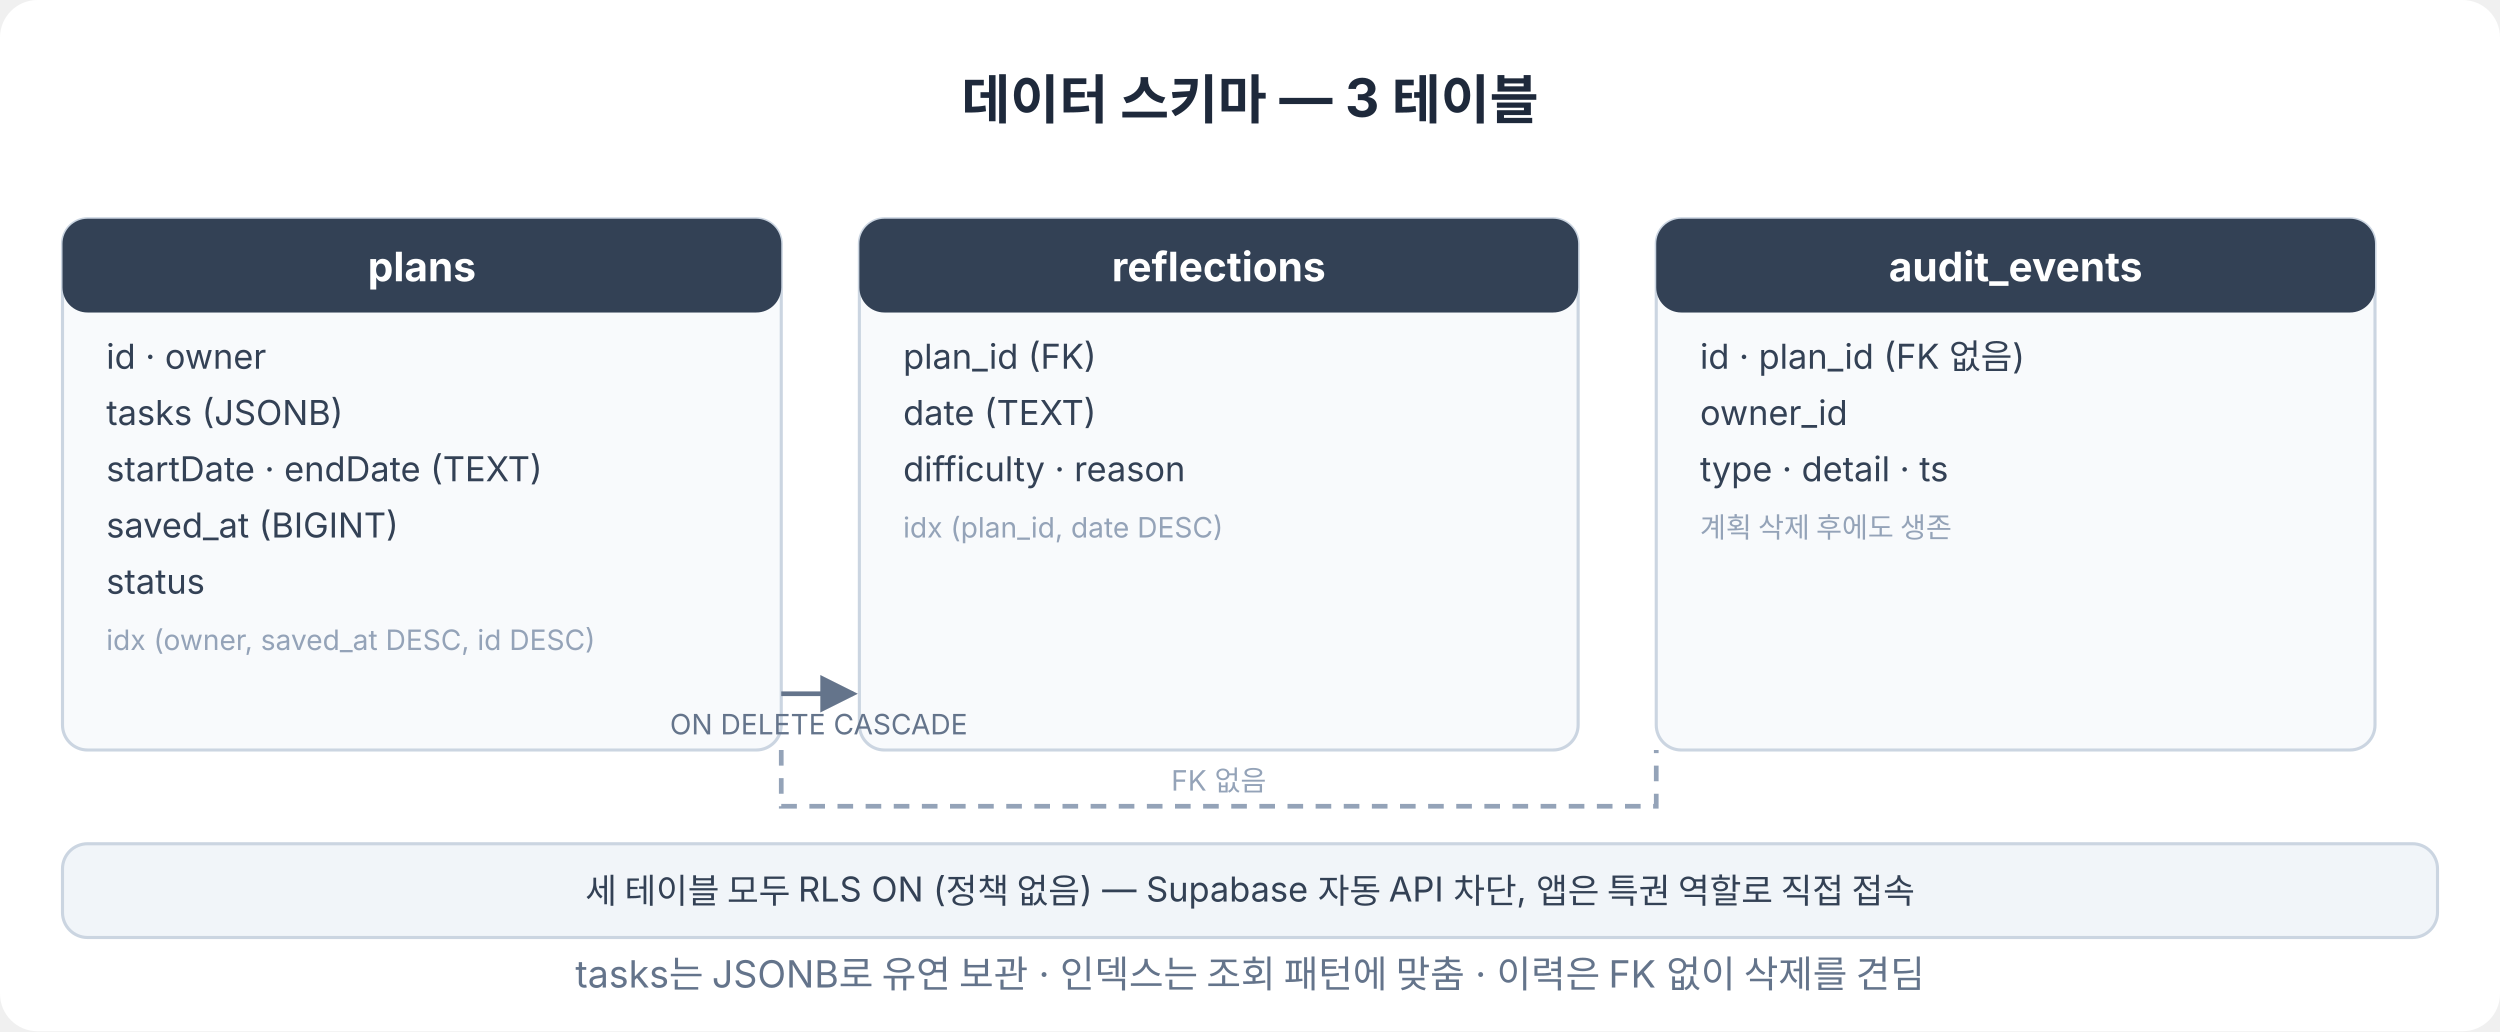
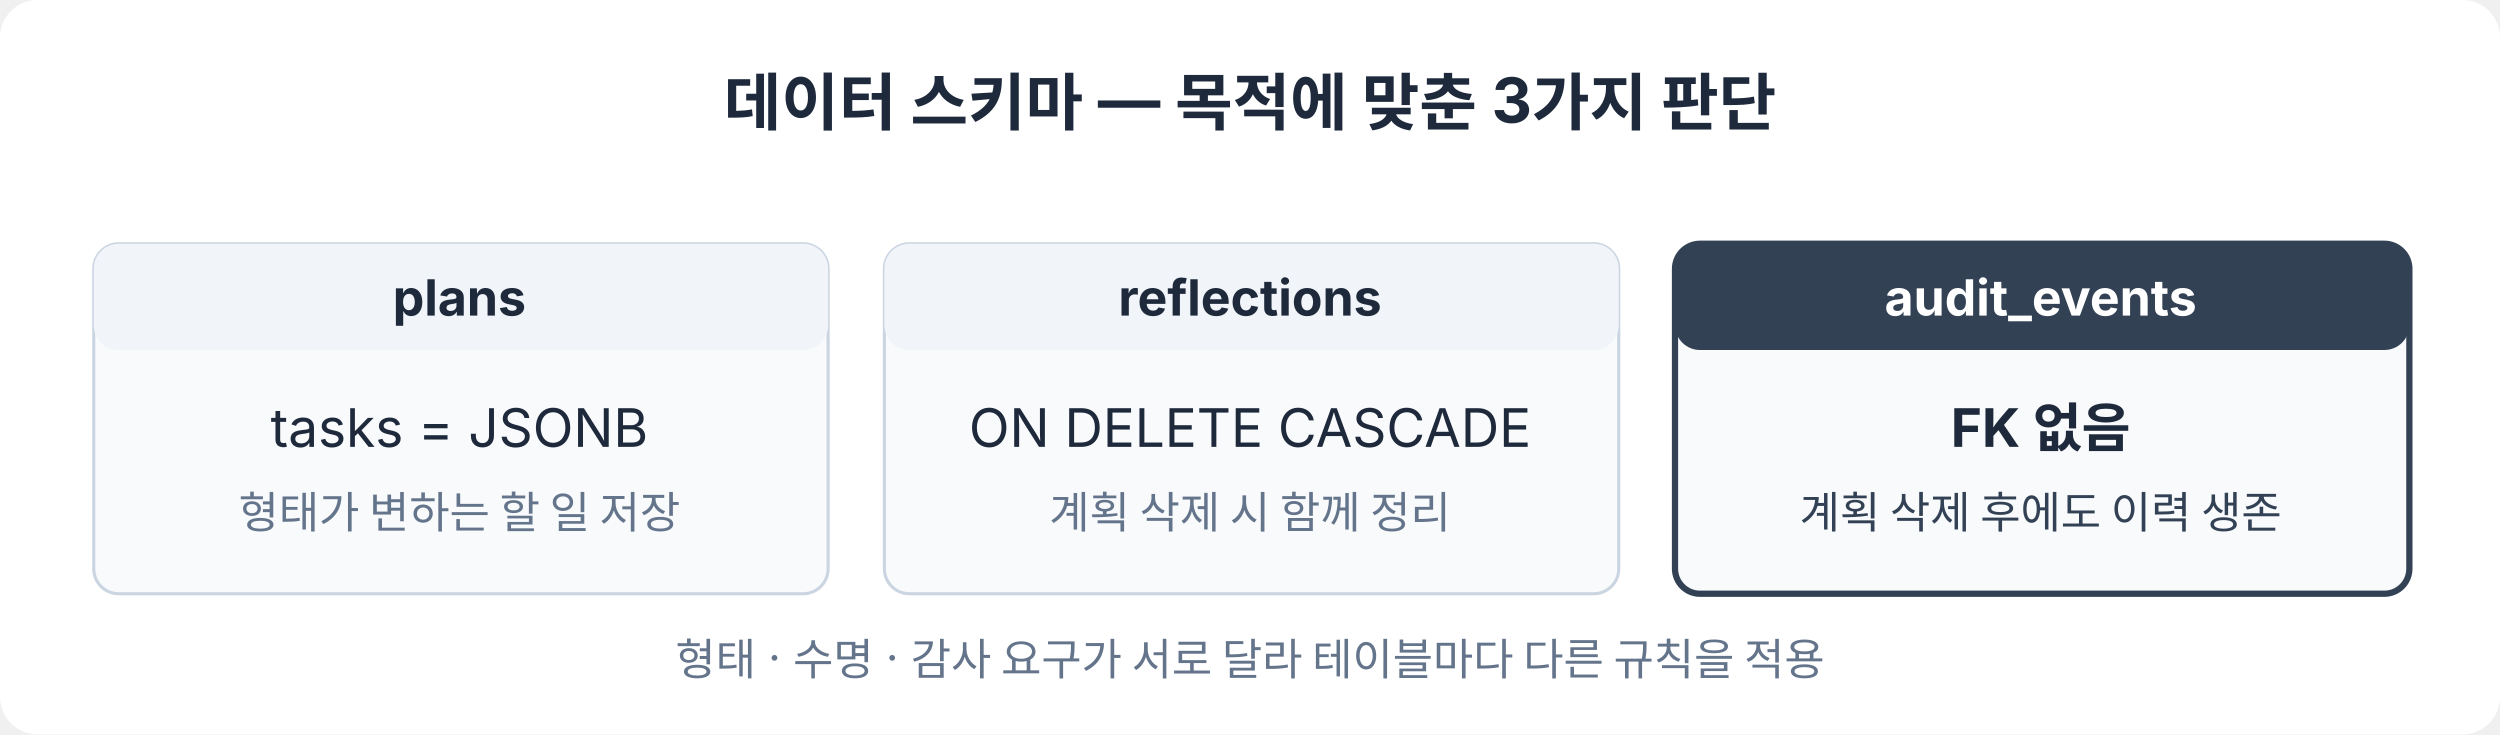
- <svg xmlns="http://www.w3.org/2000/svg" viewBox="0 0 800 330" font-family="-apple-system, 'Segoe UI', 'Malgun Gothic', sans-serif">
-   <defs>
-     <marker id="arrow" markerWidth="8" markerHeight="8" refX="7" refY="4" orient="auto">
-       <path d="M0,0 L8,4 L0,8 z" fill="#64748b" />
-     </marker>
-   </defs>
-   <rect width="800" height="330" fill="#ffffff" rx="12" />
-   <text x="400" y="38" text-anchor="middle" font-size="17" font-weight="bold" fill="#1e293b">데이터 스키마 — 3 테이블</text>
-   <rect x="20" y="70" width="230" height="170" rx="8" fill="#f8fafc" stroke="#cbd5e1" />
-   <rect x="20" y="70" width="230" height="30" rx="8" fill="#334155" />
-   <text x="135" y="90" text-anchor="middle" font-size="13" font-weight="bold" fill="#ffffff">plans</text>
-   <text x="34" y="118" font-size="11" fill="#334155">id · owner</text>
-   <text x="34" y="136" font-size="11" fill="#334155">tasks  (JSONB)</text>
-   <text x="34" y="154" font-size="11" fill="#334155">startDate · endDate  (TEXT)</text>
-   <text x="34" y="172" font-size="11" fill="#334155">saved_at  (BIGINT)</text>
-   <text x="34" y="190" font-size="11" fill="#334155">status</text>
-   <text x="34" y="208" font-size="9" fill="#94a3b8">idx (owner, saved_at DESC, id DESC)</text>
-   <rect x="275" y="70" width="230" height="170" rx="8" fill="#f8fafc" stroke="#cbd5e1" />
-   <rect x="275" y="70" width="230" height="30" rx="8" fill="#334155" />
-   <text x="390" y="90" text-anchor="middle" font-size="13" font-weight="bold" fill="#ffffff">reflections</text>
-   <text x="289" y="118" font-size="11" fill="#334155">plan_id  (FK)</text>
-   <text x="289" y="136" font-size="11" fill="#334155">date  (TEXT)</text>
-   <text x="289" y="154" font-size="11" fill="#334155">difficulty · reason</text>
-   <text x="289" y="172" font-size="9" fill="#94a3b8">idx (plan_id, date DESC)</text>
-   <rect x="530" y="70" width="230" height="170" rx="8" fill="#f8fafc" stroke="#cbd5e1" />
-   <rect x="530" y="70" width="230" height="30" rx="8" fill="#334155" />
-   <text x="645" y="90" text-anchor="middle" font-size="13" font-weight="bold" fill="#ffffff">audit_events</text>
-   <text x="544" y="118" font-size="11" fill="#334155">id · plan_id  (FK 없음)</text>
-   <text x="544" y="136" font-size="11" fill="#334155">owner_id</text>
-   <text x="544" y="154" font-size="11" fill="#334155">type · detail · ts</text>
-   <text x="544" y="172" font-size="9" fill="#94a3b8">계획 삭제 후에도 생존</text>
-   <line x1="250" y1="222" x2="273" y2="222" stroke="#64748b" stroke-width="1.5" marker-end="url(#arrow)" />
-   <text x="262" y="235" text-anchor="middle" font-size="9" fill="#64748b">ON DELETE CASCADE</text>
-   <polyline points="250,240 250,258 530,258 530,240" fill="none" stroke="#94a3b8" stroke-width="1.5" stroke-dasharray="5,4" />
-   <text x="390" y="253" text-anchor="middle" font-size="9" fill="#94a3b8">FK 없음</text>
-   <rect x="20" y="270" width="760" height="30" rx="8" fill="#f1f5f9" stroke="#cbd5e1" />
-   <text x="400" y="289" text-anchor="middle" font-size="11" fill="#334155">세 테이블 모두 RLS ON (정책 없음) — Supabase 자동 API 차단, 앱은 특권 역할로 직접 접속</text>
-   <text x="400" y="316" text-anchor="middle" font-size="12" fill="#64748b">tasks는 JSONB로 유연 보관 · 인덱스는 조회 패턴에 맞춤 · 이력은 FK 없이 삭제를 견딤</text>
+ <svg xmlns="http://www.w3.org/2000/svg" viewBox="0 0 800 235" font-family="-apple-system, 'Segoe UI', 'Malgun Gothic', sans-serif">
+   <rect x="0" y="0" width="800" height="235" rx="12" fill="#ffffff" />
+   <text x="400" y="40" text-anchor="middle" font-size="20" font-weight="bold" fill="#1e293b">데이터 스키마 — 목적에 맞춘 3가지 판단</text>
+   <rect x="30" y="78" width="235" height="112" rx="8" fill="#f8fafc" stroke="#cbd5e1" />
+   <rect x="30" y="78" width="235" height="34" rx="8" fill="#f1f5f9" />
+   <text x="147" y="101" text-anchor="middle" font-size="16" font-weight="bold" fill="#1e293b">plans</text>
+   <text x="147" y="143" text-anchor="middle" font-size="17" fill="#1e293b">tasks = JSONB</text>
+   <text x="147" y="169" text-anchor="middle" font-size="14" fill="#64748b">형태가 변하는 할 일 저장</text>
+   <rect x="283" y="78" width="235" height="112" rx="8" fill="#f8fafc" stroke="#cbd5e1" />
+   <rect x="283" y="78" width="235" height="34" rx="8" fill="#f1f5f9" />
+   <text x="400" y="101" text-anchor="middle" font-size="16" font-weight="bold" fill="#1e293b">reflections</text>
+   <text x="400" y="143" text-anchor="middle" font-size="17" fill="#1e293b">ON DELETE CASCADE</text>
+   <text x="400" y="169" text-anchor="middle" font-size="14" fill="#64748b">계획 삭제 시 함께 정리</text>
+   <rect x="536" y="78" width="235" height="112" rx="8" fill="#f8fafc" stroke="#334155" stroke-width="2" />
+   <rect x="536" y="78" width="235" height="34" rx="8" fill="#334155" />
+   <text x="653" y="101" text-anchor="middle" font-size="16" font-weight="bold" fill="#ffffff">audit_events</text>
+   <text x="653" y="143" text-anchor="middle" font-size="17" font-weight="bold" fill="#1e293b">FK 없음</text>
+   <text x="653" y="169" text-anchor="middle" font-size="14" fill="#334155">계획 삭제 후에도 이력 생존</text>
+   <text x="400" y="216" text-anchor="middle" font-size="14" fill="#64748b">형태 · 수명 · 감사 요구가 서로 달라 테이블마다 다른 규칙을 적용</text>
</svg>
